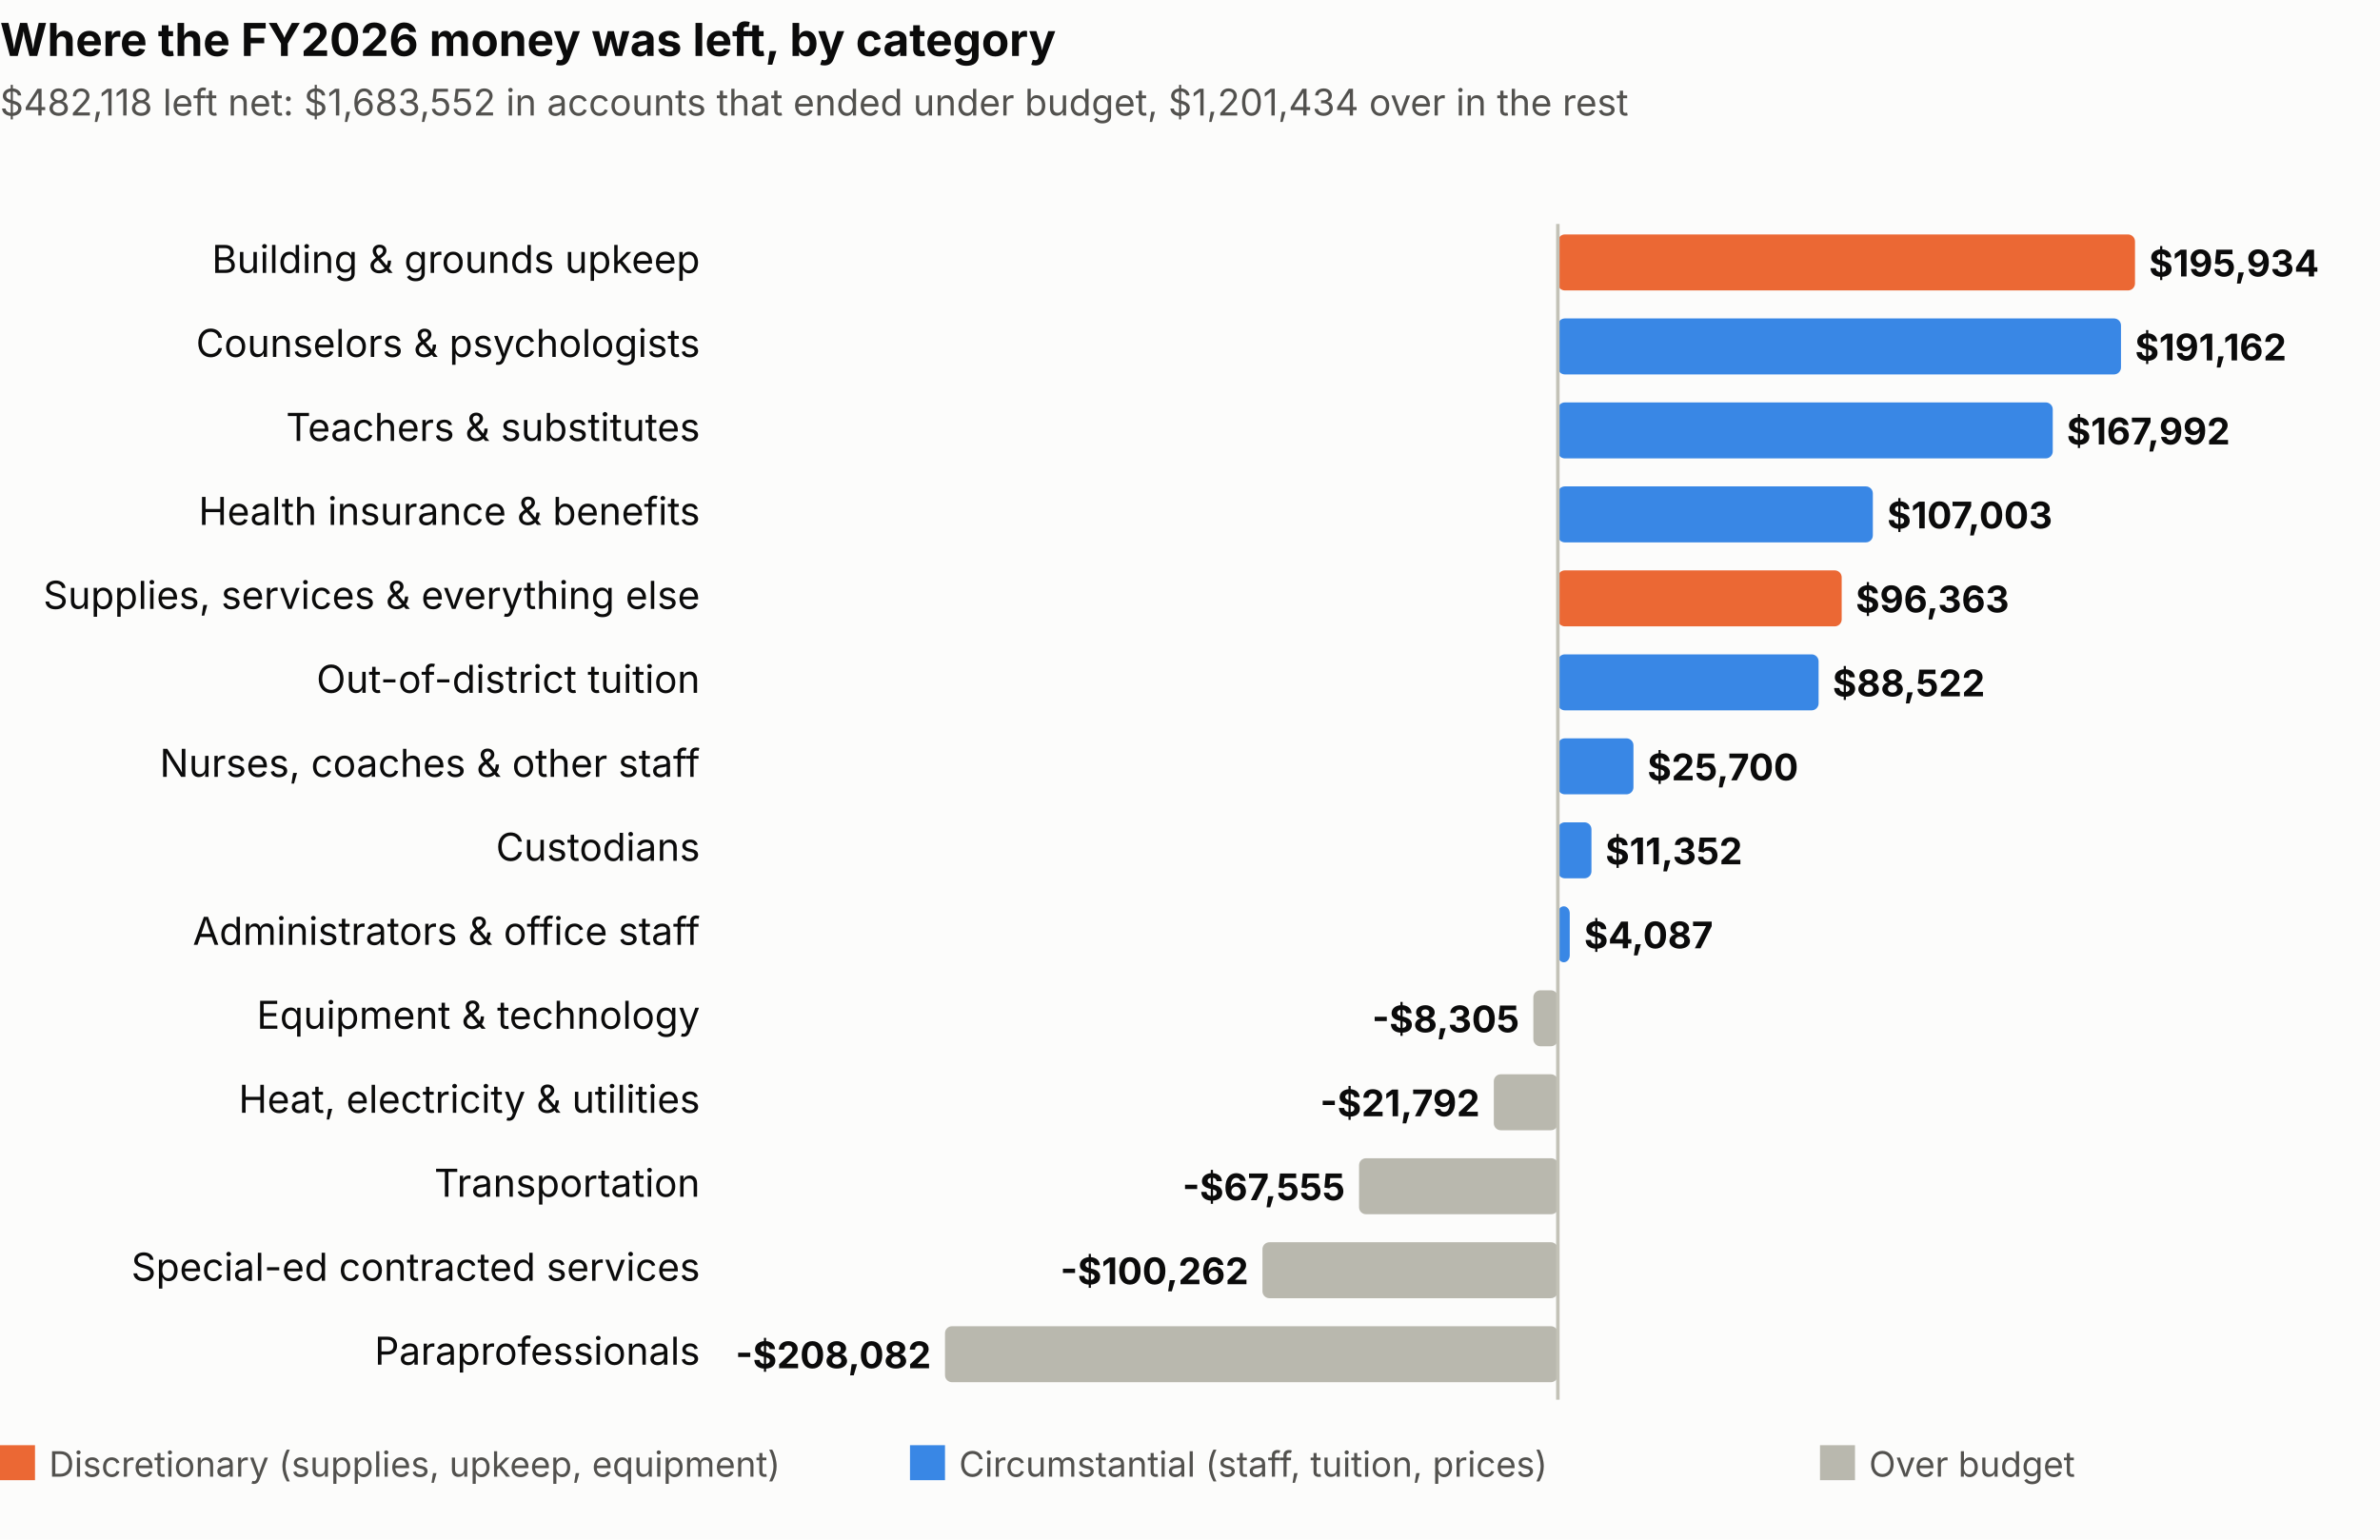
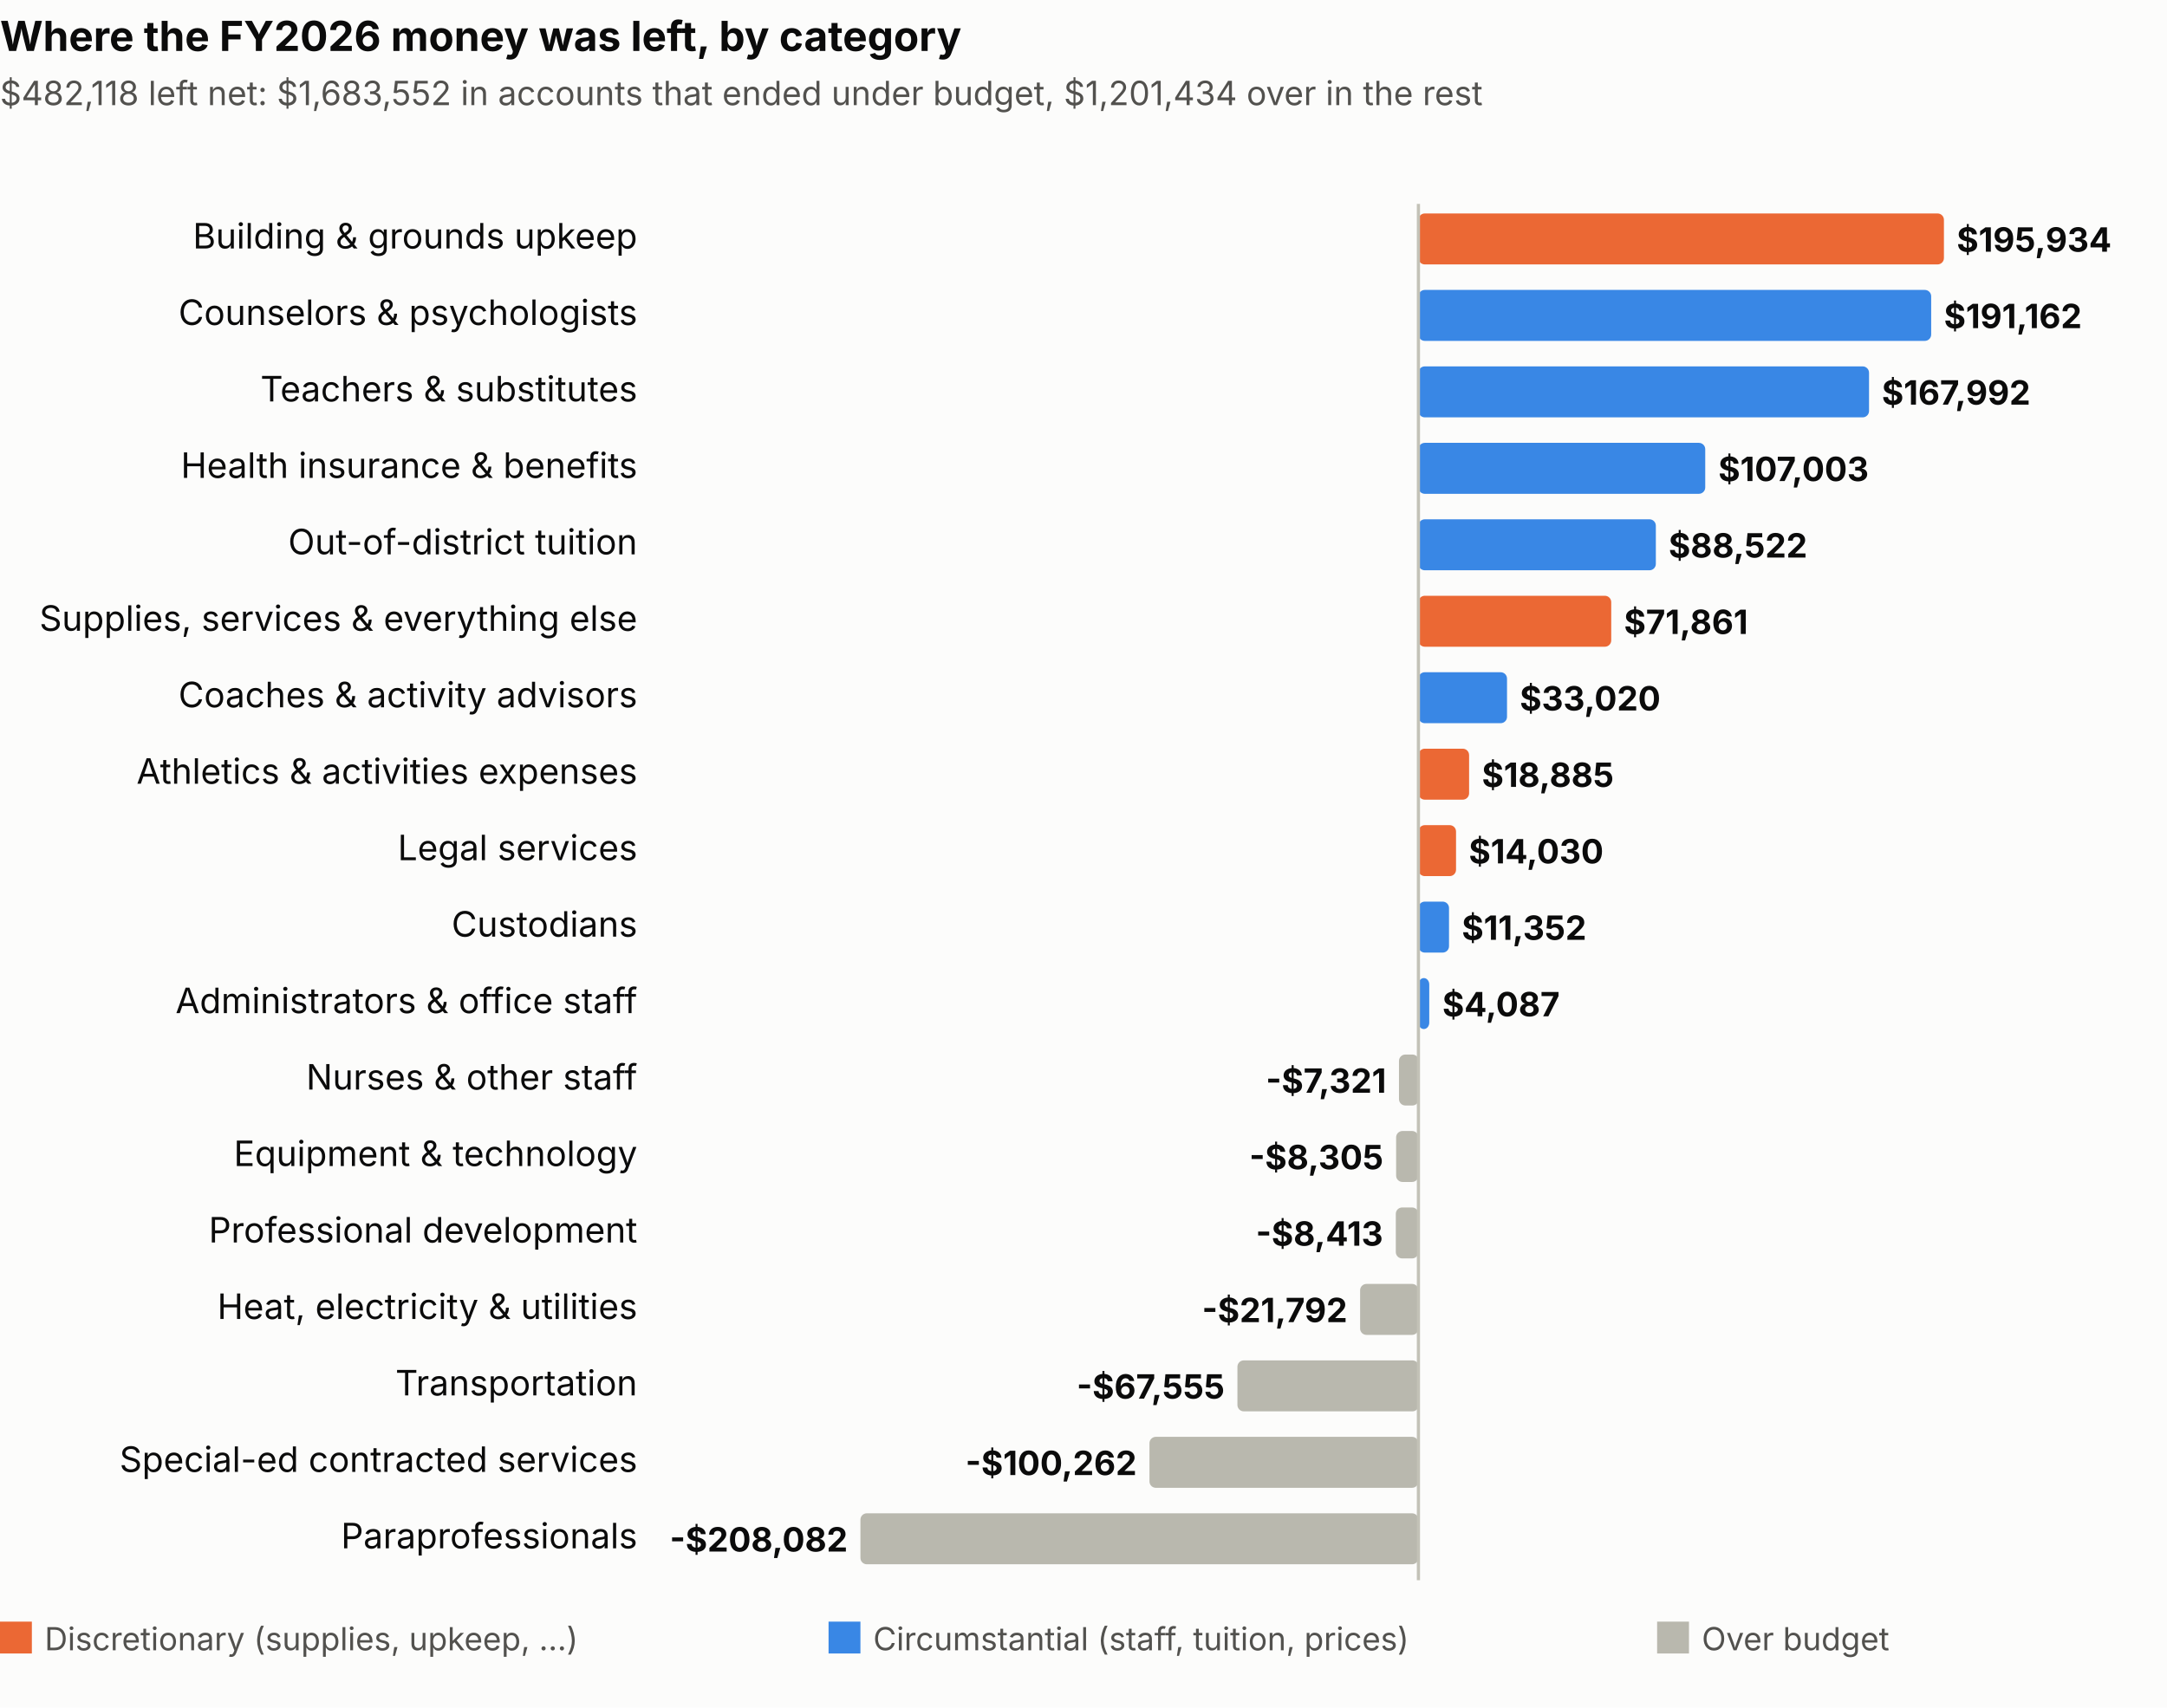
- <svg xmlns="http://www.w3.org/2000/svg" viewBox="0 0 680 440" width="680" height="440" role="img" aria-label="Where the FY2026 money was left, by category. $482,118 left net: $1,683,552 in accounts that ended under budget, $1,201,434 over in the rest" font-family="system-ui, -apple-system, &quot;Segoe UI&quot;, sans-serif">
-   <rect width="680" height="440" fill="#fcfcfb" />
+ <svg xmlns="http://www.w3.org/2000/svg" viewBox="0 0 680 536" width="680" height="536" role="img" aria-label="Where the FY2026 money was left, by category. $482,118 left net: $1,683,552 in accounts that ended under budget, $1,201,434 over in the rest" font-family="system-ui, -apple-system, &quot;Segoe UI&quot;, sans-serif">
+   <rect width="680" height="536" fill="#fcfcfb" />
  <text x="0" y="16" font-size="13" font-weight="700" fill="#0b0b0b">Where the FY2026 money was left, by category</text>
  <text x="0" y="33" font-size="10.5" fill="#52514e">$482,118 left net: $1,683,552 in accounts that ended under budget, $1,201,434 over in the rest</text>
  <text x="200" y="78.0" font-size="11" text-anchor="end" fill="#0b0b0b">Building &amp; grounds upkeep</text>
  <rect x="445.1" y="67.0" width="164.9" height="16" fill="#eb6834" rx="2" />
  <text x="614.0" y="79.0" font-size="10.5" font-weight="700" text-anchor="start" fill="#0b0b0b">$195,934</text>
  <text x="200" y="102.0" font-size="11" text-anchor="end" fill="#0b0b0b">Counselors &amp; psychologists</text>
  <rect x="445.1" y="91.0" width="160.9" height="16" fill="#3987e5" rx="2" />
  <text x="610.0" y="103.0" font-size="10.5" font-weight="700" text-anchor="start" fill="#0b0b0b">$191,162</text>
  <text x="200" y="126.0" font-size="11" text-anchor="end" fill="#0b0b0b">Teachers &amp; substitutes</text>
  <rect x="445.1" y="115.0" width="141.4" height="16" fill="#3987e5" rx="2" />
  <text x="590.5" y="127.0" font-size="10.5" font-weight="700" text-anchor="start" fill="#0b0b0b">$167,992</text>
  <text x="200" y="150.0" font-size="11" text-anchor="end" fill="#0b0b0b">Health insurance &amp; benefits</text>
  <rect x="445.1" y="139.0" width="90.0" height="16" fill="#3987e5" rx="2" />
  <text x="539.2" y="151.0" font-size="10.5" font-weight="700" text-anchor="start" fill="#0b0b0b">$107,003</text>
-   <text x="200" y="174.0" font-size="11" text-anchor="end" fill="#0b0b0b">Supplies, services &amp; everything else</text>
-   <rect x="445.1" y="163.0" width="81.1" height="16" fill="#eb6834" rx="2" />
-   <text x="530.2" y="175.0" font-size="10.5" font-weight="700" text-anchor="start" fill="#0b0b0b">$96,363</text>
-   <text x="200" y="198.0" font-size="11" text-anchor="end" fill="#0b0b0b">Out-of-district tuition</text>
-   <rect x="445.1" y="187.0" width="74.5" height="16" fill="#3987e5" rx="2" />
-   <text x="523.6" y="199.0" font-size="10.5" font-weight="700" text-anchor="start" fill="#0b0b0b">$88,522</text>
-   <text x="200" y="222.0" font-size="11" text-anchor="end" fill="#0b0b0b">Nurses, coaches &amp; other staff</text>
-   <rect x="445.1" y="211.0" width="21.6" height="16" fill="#3987e5" rx="2" />
-   <text x="470.7" y="223.0" font-size="10.5" font-weight="700" text-anchor="start" fill="#0b0b0b">$25,700</text>
-   <text x="200" y="246.0" font-size="11" text-anchor="end" fill="#0b0b0b">Custodians</text>
-   <rect x="445.1" y="235.0" width="9.6" height="16" fill="#3987e5" rx="2" />
-   <text x="458.7" y="247.0" font-size="10.5" font-weight="700" text-anchor="start" fill="#0b0b0b">$11,352</text>
-   <text x="200" y="270.0" font-size="11" text-anchor="end" fill="#0b0b0b">Administrators &amp; office staff</text>
-   <rect x="445.1" y="259.0" width="3.4" height="16" fill="#3987e5" rx="2" />
-   <text x="452.6" y="271.0" font-size="10.5" font-weight="700" text-anchor="start" fill="#0b0b0b">$4,087</text>
-   <text x="200" y="294.0" font-size="11" text-anchor="end" fill="#0b0b0b">Equipment &amp; technology</text>
-   <rect x="438.1" y="283.0" width="7.0" height="16" fill="#b9b8ae" rx="2" />
-   <text x="434.1" y="295.0" font-size="10.5" font-weight="700" text-anchor="end" fill="#0b0b0b">-$8,305</text>
-   <text x="200" y="318.0" font-size="11" text-anchor="end" fill="#0b0b0b">Heat, electricity &amp; utilities</text>
-   <rect x="426.8" y="307.0" width="18.3" height="16" fill="#b9b8ae" rx="2" />
-   <text x="422.8" y="319.0" font-size="10.5" font-weight="700" text-anchor="end" fill="#0b0b0b">-$21,792</text>
-   <text x="200" y="342.0" font-size="11" text-anchor="end" fill="#0b0b0b">Transportation</text>
-   <rect x="388.3" y="331.0" width="56.9" height="16" fill="#b9b8ae" rx="2" />
-   <text x="384.3" y="343.0" font-size="10.5" font-weight="700" text-anchor="end" fill="#0b0b0b">-$67,555</text>
-   <text x="200" y="366.0" font-size="11" text-anchor="end" fill="#0b0b0b">Special-ed contracted services</text>
-   <rect x="360.7" y="355.0" width="84.4" height="16" fill="#b9b8ae" rx="2" />
-   <text x="356.7" y="367.0" font-size="10.5" font-weight="700" text-anchor="end" fill="#0b0b0b">-$100,262</text>
-   <text x="200" y="390.0" font-size="11" text-anchor="end" fill="#0b0b0b">Paraprofessionals</text>
-   <rect x="270.0" y="379.0" width="175.1" height="16" fill="#b9b8ae" rx="2" />
-   <text x="266.0" y="391.0" font-size="10.5" font-weight="700" text-anchor="end" fill="#0b0b0b">-$208,082</text>
-   <line x1="445.1" y1="64" x2="445.1" y2="400" stroke="#c3c2b7" />
-   <rect x="0" y="413" width="10" height="10" fill="#eb6834" />
-   <text x="14" y="422" font-size="10" fill="#52514e">Discretionary (supplies, upkeep, equipment)</text>
-   <rect x="260" y="413" width="10" height="10" fill="#3987e5" />
-   <text x="274" y="422" font-size="10" fill="#52514e">Circumstantial (staff, tuition, prices)</text>
-   <rect x="520" y="413" width="10" height="10" fill="#b9b8ae" />
-   <text x="534" y="422" font-size="10" fill="#52514e">Over budget</text>
+   <text x="200" y="174.0" font-size="11" text-anchor="end" fill="#0b0b0b">Out-of-district tuition</text>
+   <rect x="445.1" y="163.0" width="74.5" height="16" fill="#3987e5" rx="2" />
+   <text x="523.6" y="175.0" font-size="10.5" font-weight="700" text-anchor="start" fill="#0b0b0b">$88,522</text>
+   <text x="200" y="198.0" font-size="11" text-anchor="end" fill="#0b0b0b">Supplies, services &amp; everything else</text>
+   <rect x="445.1" y="187.0" width="60.5" height="16" fill="#eb6834" rx="2" />
+   <text x="509.6" y="199.0" font-size="10.5" font-weight="700" text-anchor="start" fill="#0b0b0b">$71,861</text>
+   <text x="200" y="222.0" font-size="11" text-anchor="end" fill="#0b0b0b">Coaches &amp; activity advisors</text>
+   <rect x="445.1" y="211.0" width="27.8" height="16" fill="#3987e5" rx="2" />
+   <text x="476.9" y="223.0" font-size="10.5" font-weight="700" text-anchor="start" fill="#0b0b0b">$33,020</text>
+   <text x="200" y="246.0" font-size="11" text-anchor="end" fill="#0b0b0b">Athletics &amp; activities expenses</text>
+   <rect x="445.1" y="235.0" width="15.9" height="16" fill="#eb6834" rx="2" />
+   <text x="465.0" y="247.0" font-size="10.5" font-weight="700" text-anchor="start" fill="#0b0b0b">$18,885</text>
+   <text x="200" y="270.0" font-size="11" text-anchor="end" fill="#0b0b0b">Legal services</text>
+   <rect x="445.1" y="259.0" width="11.8" height="16" fill="#eb6834" rx="2" />
+   <text x="460.9" y="271.0" font-size="10.5" font-weight="700" text-anchor="start" fill="#0b0b0b">$14,030</text>
+   <text x="200" y="294.0" font-size="11" text-anchor="end" fill="#0b0b0b">Custodians</text>
+   <rect x="445.1" y="283.0" width="9.6" height="16" fill="#3987e5" rx="2" />
+   <text x="458.7" y="295.0" font-size="10.5" font-weight="700" text-anchor="start" fill="#0b0b0b">$11,352</text>
+   <text x="200" y="318.0" font-size="11" text-anchor="end" fill="#0b0b0b">Administrators &amp; office staff</text>
+   <rect x="445.1" y="307.0" width="3.4" height="16" fill="#3987e5" rx="2" />
+   <text x="452.6" y="319.0" font-size="10.5" font-weight="700" text-anchor="start" fill="#0b0b0b">$4,087</text>
+   <text x="200" y="342.0" font-size="11" text-anchor="end" fill="#0b0b0b">Nurses &amp; other staff</text>
+   <rect x="439.0" y="331.0" width="6.2" height="16" fill="#b9b8ae" rx="2" />
+   <text x="435.0" y="343.0" font-size="10.5" font-weight="700" text-anchor="end" fill="#0b0b0b">-$7,321</text>
+   <text x="200" y="366.0" font-size="11" text-anchor="end" fill="#0b0b0b">Equipment &amp; technology</text>
+   <rect x="438.1" y="355.0" width="7.0" height="16" fill="#b9b8ae" rx="2" />
+   <text x="434.1" y="367.0" font-size="10.5" font-weight="700" text-anchor="end" fill="#0b0b0b">-$8,305</text>
+   <text x="200" y="390.0" font-size="11" text-anchor="end" fill="#0b0b0b">Professional development</text>
+   <rect x="438.0" y="379.0" width="7.1" height="16" fill="#b9b8ae" rx="2" />
+   <text x="434.0" y="391.0" font-size="10.5" font-weight="700" text-anchor="end" fill="#0b0b0b">-$8,413</text>
+   <text x="200" y="414.0" font-size="11" text-anchor="end" fill="#0b0b0b">Heat, electricity &amp; utilities</text>
+   <rect x="426.8" y="403.0" width="18.3" height="16" fill="#b9b8ae" rx="2" />
+   <text x="422.8" y="415.0" font-size="10.5" font-weight="700" text-anchor="end" fill="#0b0b0b">-$21,792</text>
+   <text x="200" y="438.0" font-size="11" text-anchor="end" fill="#0b0b0b">Transportation</text>
+   <rect x="388.3" y="427.0" width="56.9" height="16" fill="#b9b8ae" rx="2" />
+   <text x="384.3" y="439.0" font-size="10.5" font-weight="700" text-anchor="end" fill="#0b0b0b">-$67,555</text>
+   <text x="200" y="462.0" font-size="11" text-anchor="end" fill="#0b0b0b">Special-ed contracted services</text>
+   <rect x="360.7" y="451.0" width="84.4" height="16" fill="#b9b8ae" rx="2" />
+   <text x="356.7" y="463.0" font-size="10.5" font-weight="700" text-anchor="end" fill="#0b0b0b">-$100,262</text>
+   <text x="200" y="486.0" font-size="11" text-anchor="end" fill="#0b0b0b">Paraprofessionals</text>
+   <rect x="270.0" y="475.0" width="175.1" height="16" fill="#b9b8ae" rx="2" />
+   <text x="266.0" y="487.0" font-size="10.5" font-weight="700" text-anchor="end" fill="#0b0b0b">-$208,082</text>
+   <line x1="445.1" y1="64" x2="445.1" y2="496" stroke="#c3c2b7" />
+   <rect x="0" y="509" width="10" height="10" fill="#eb6834" />
+   <text x="14" y="518" font-size="10" fill="#52514e">Discretionary (supplies, upkeep, …)</text>
+   <rect x="260" y="509" width="10" height="10" fill="#3987e5" />
+   <text x="274" y="518" font-size="10" fill="#52514e">Circumstantial (staff, tuition, prices)</text>
+   <rect x="520" y="509" width="10" height="10" fill="#b9b8ae" />
+   <text x="534" y="518" font-size="10" fill="#52514e">Over budget</text>
</svg>
